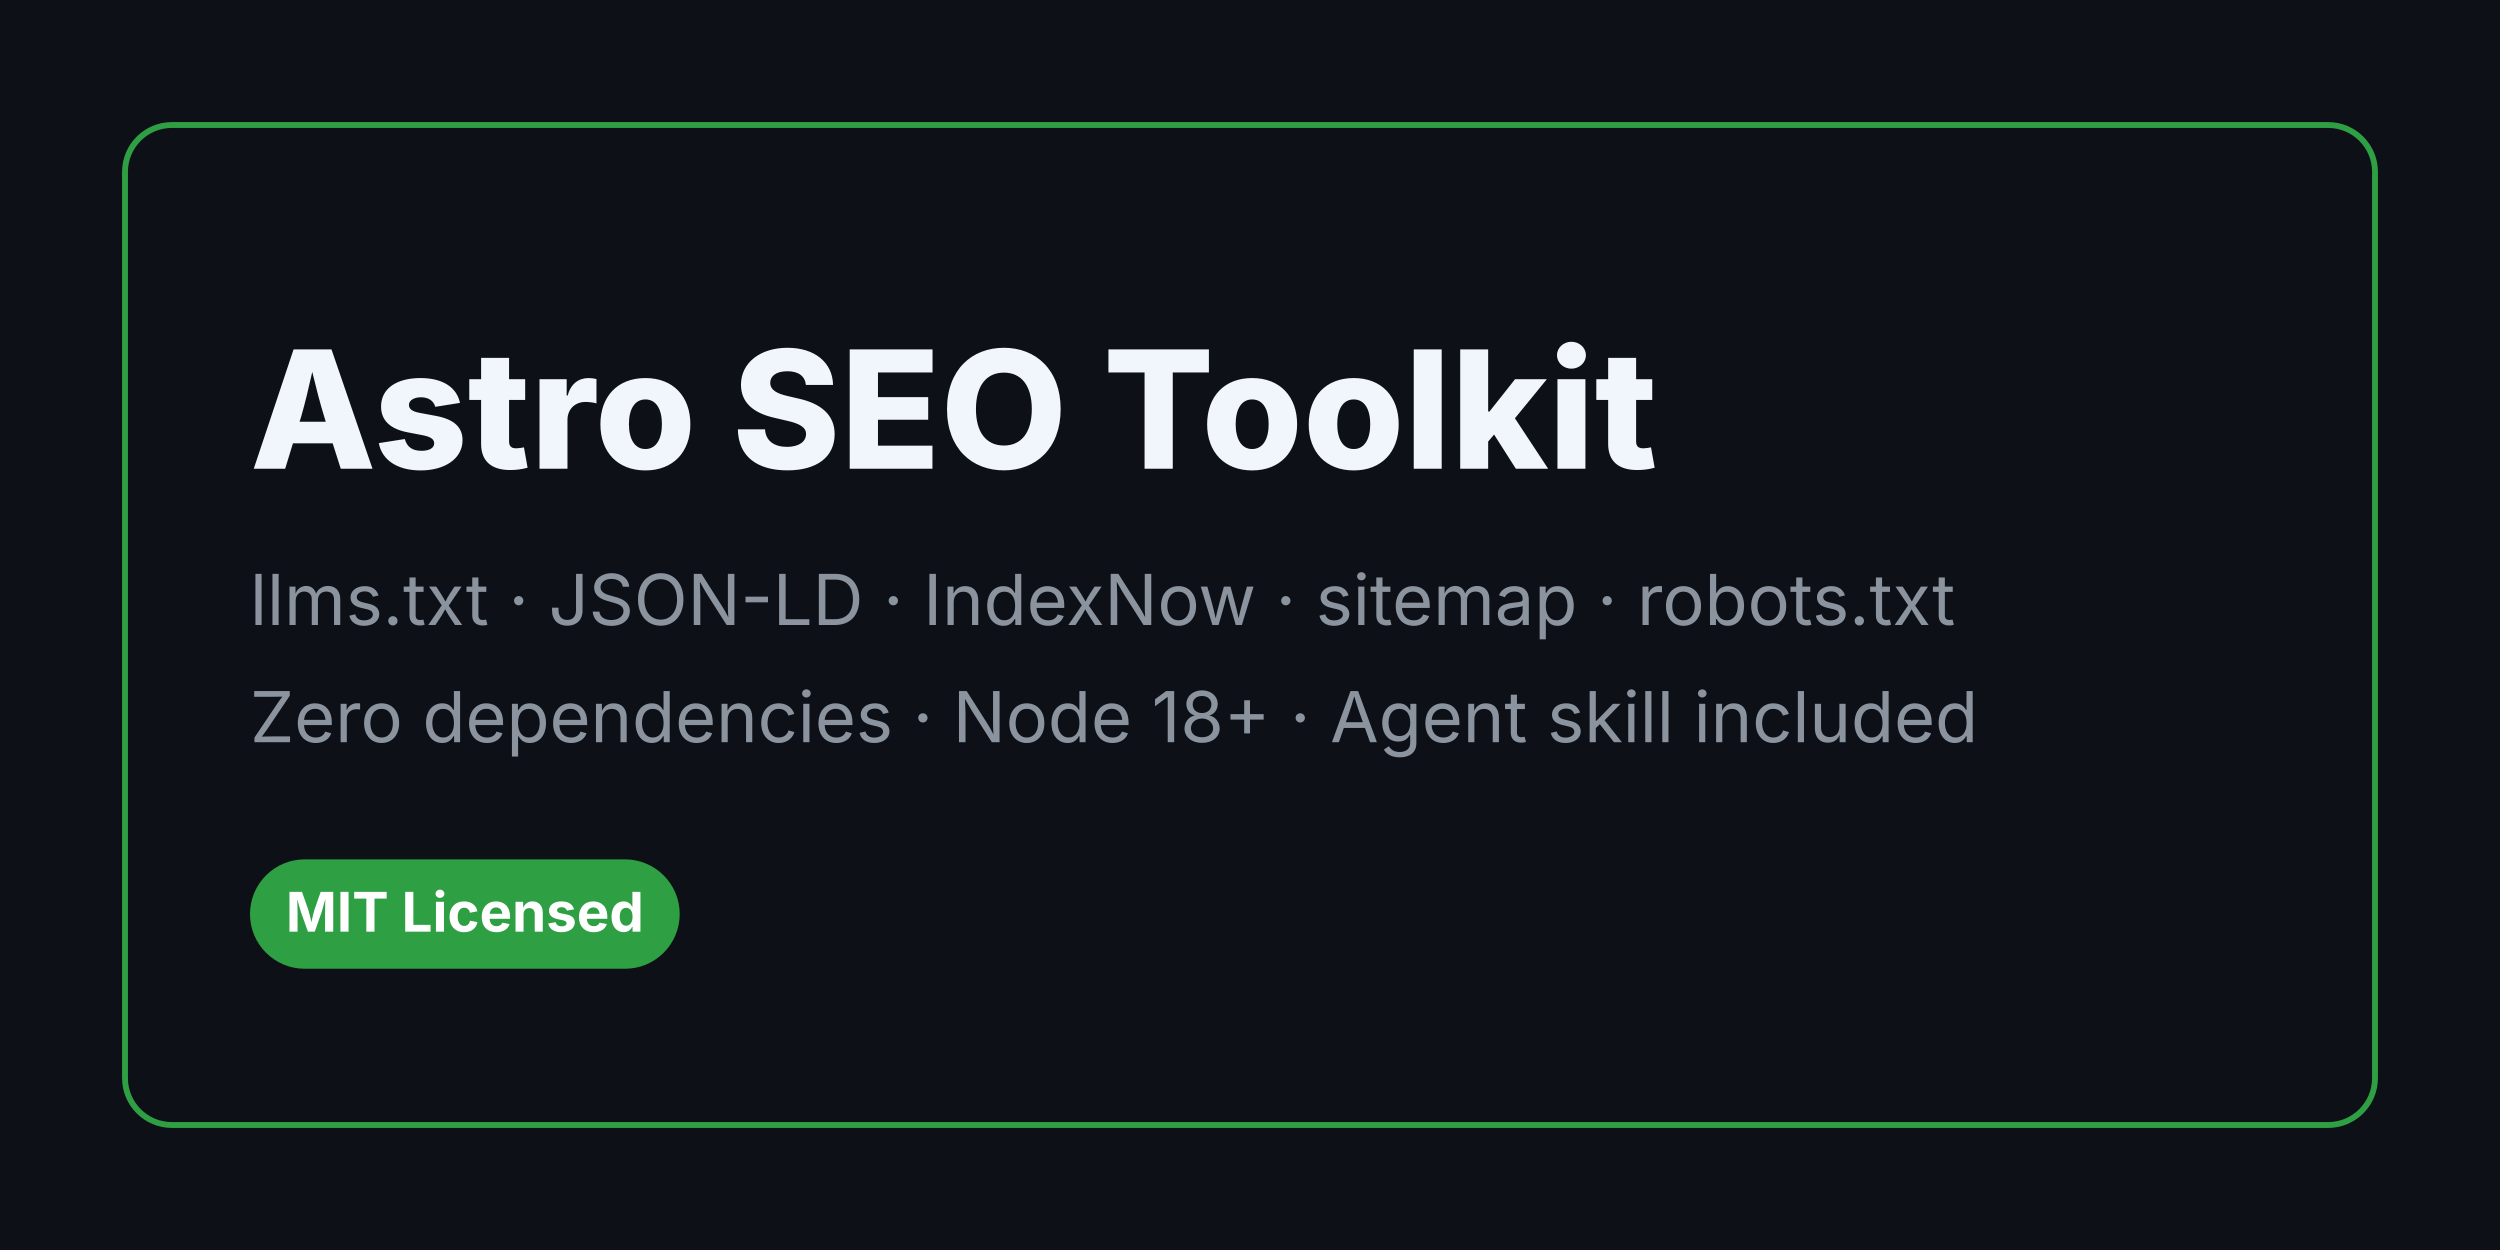
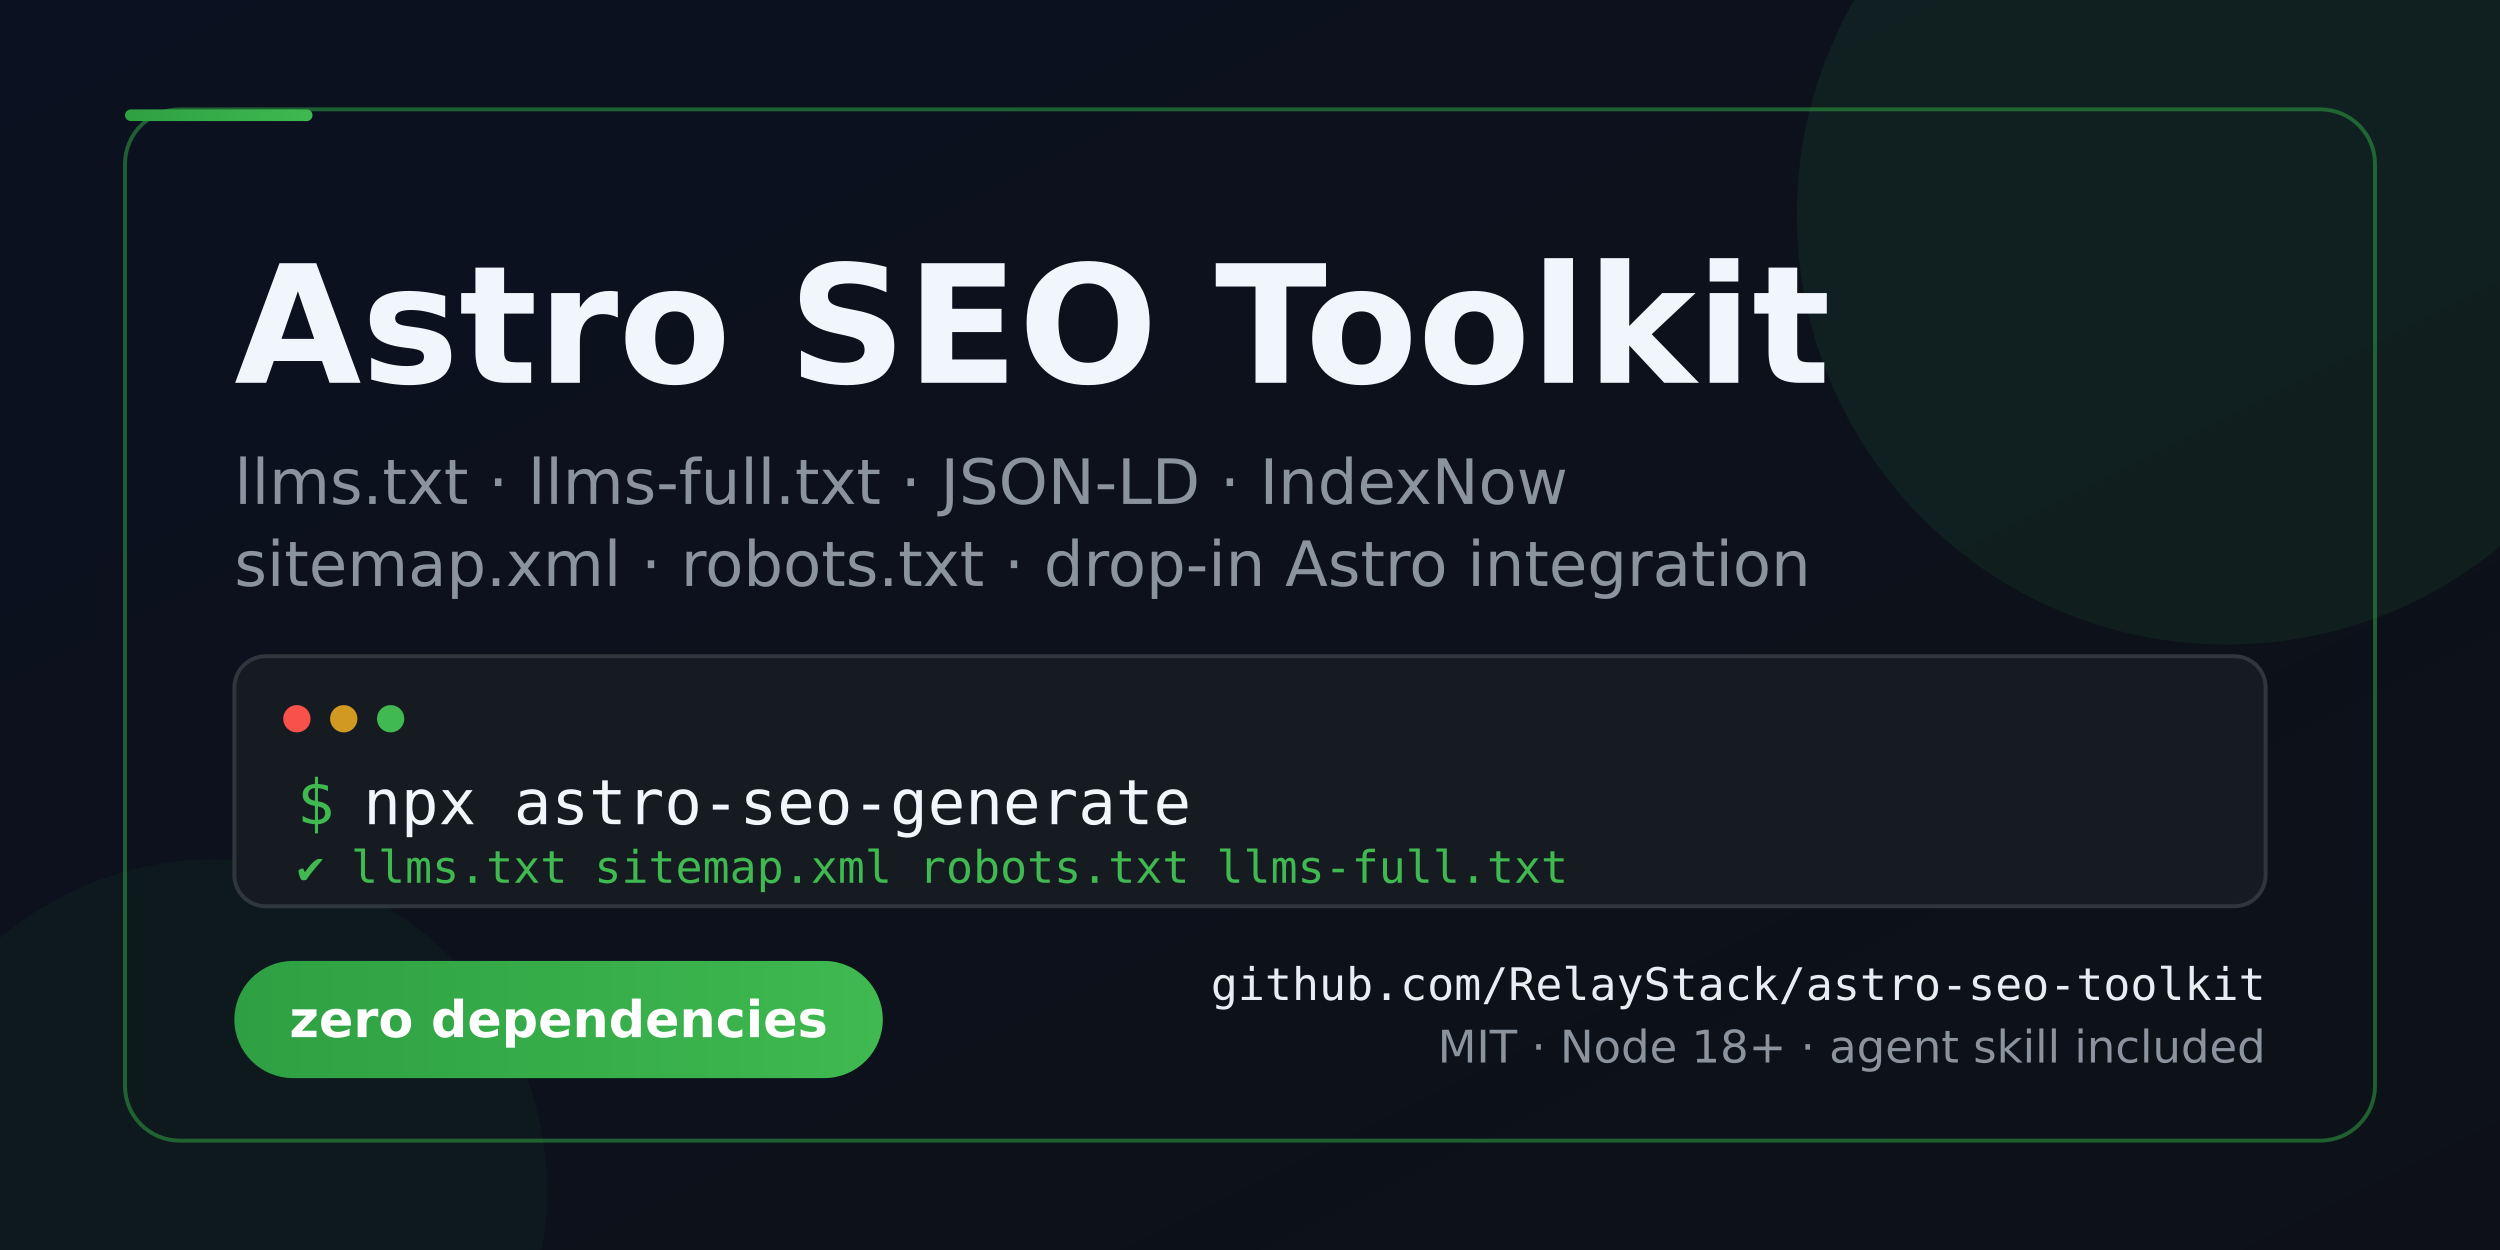
- <svg xmlns="http://www.w3.org/2000/svg" width="1280" height="640" viewBox="0 0 1280 640">
-   <rect width="1280" height="640" fill="#0d1117" />
-   <rect x="64" y="64" width="1152" height="512" rx="24" fill="none" stroke="#2ea043" stroke-width="3" />
-   <text x="128" y="240" font-family="system-ui, -apple-system, sans-serif" font-size="84" font-weight="800" fill="#f0f6fc">Astro SEO Toolkit</text>
-   <text x="128" y="320" font-family="system-ui, -apple-system, sans-serif" font-size="36" fill="#8b949e">llms.txt · JSON-LD · IndexNow · sitemap · robots.txt</text>
-   <text x="128" y="380" font-family="system-ui, -apple-system, sans-serif" font-size="36" fill="#8b949e">Zero dependencies · Node 18+ · Agent skill included</text>
-   <rect x="128" y="440" width="220" height="56" rx="28" fill="#2ea043" />
-   <text x="238" y="477" font-family="system-ui, -apple-system, sans-serif" font-size="28" font-weight="700" fill="#ffffff" text-anchor="middle">MIT Licensed</text>
+ <svg xmlns="http://www.w3.org/2000/svg" width="1280" height="640" viewBox="0 0 1280 640" role="img" aria-label="Astro SEO Toolkit — llms.txt, llms-full.txt, JSON-LD, IndexNow, sitemap.xml, robots.txt">
+   <defs>
+     <linearGradient id="bg" x1="0" y1="0" x2="1" y2="1">
+       <stop offset="0" stop-color="#0b1120" />
+       <stop offset="1" stop-color="#0d1117" />
+     </linearGradient>
+     <linearGradient id="accent" x1="0" y1="0" x2="1" y2="0">
+       <stop offset="0" stop-color="#2ea043" />
+       <stop offset="1" stop-color="#3fb950" />
+     </linearGradient>
+   </defs>
+   <rect width="1280" height="640" fill="url(#bg)" />
+   <circle cx="1140" cy="110" r="220" fill="#2ea043" opacity="0.10" />
+   <circle cx="110" cy="610" r="170" fill="#2ea043" opacity="0.06" />
+   <rect x="64" y="56" width="1152" height="528" rx="28" fill="none" stroke="#2ea043" stroke-width="2" opacity="0.55" />
+   <rect x="64" y="56" width="96" height="6" rx="3" fill="url(#accent)" />
+   <text x="120" y="196" font-family="DejaVu Sans, Cantarell, sans-serif" font-size="84" font-weight="700" fill="#f0f6fc">Astro SEO Toolkit</text>
+   <text x="120" y="258" font-family="DejaVu Sans, Cantarell, sans-serif" font-size="32" fill="#8b949e">llms.txt · llms-full.txt · JSON-LD · IndexNow</text>
+   <text x="120" y="300" font-family="DejaVu Sans, Cantarell, sans-serif" font-size="32" fill="#8b949e">sitemap.xml · robots.txt · drop-in Astro integration</text>
+   <rect x="120" y="336" width="1040" height="128" rx="16" fill="#161b22" stroke="#30363d" stroke-width="2" />
+   <circle cx="152" cy="368" r="7" fill="#f85149" />
+   <circle cx="176" cy="368" r="7" fill="#d29922" />
+   <circle cx="200" cy="368" r="7" fill="#3fb950" />
+   <text x="152" y="422" font-family="Adwaita Mono, DejaVu Sans Mono, monospace" font-size="32" fill="#3fb950">$</text>
+   <text x="186" y="422" font-family="Adwaita Mono, DejaVu Sans Mono, monospace" font-size="32" fill="#f0f6fc">npx astro-seo-generate</text>
+   <text x="152" y="452" font-family="Adwaita Mono, DejaVu Sans Mono, monospace" font-size="23" fill="#3fb950">✔ llms.txt   sitemap.xml   robots.txt   llms-full.txt</text>
+   <rect x="120" y="492" width="332" height="60" rx="30" fill="url(#accent)" />
+   <text x="286" y="531" font-family="DejaVu Sans, Cantarell, sans-serif" font-size="26" font-weight="700" fill="#ffffff" text-anchor="middle">zero dependencies</text>
+   <text x="1160" y="512" font-family="Adwaita Mono, DejaVu Sans Mono, monospace" font-size="23" fill="#e6edf3" text-anchor="end">github.com/RelayStack/astro-seo-toolkit</text>
+   <text x="1160" y="544" font-family="DejaVu Sans, Cantarell, sans-serif" font-size="23" fill="#8b949e" text-anchor="end">MIT · Node 18+ · agent skill included</text>
</svg>
